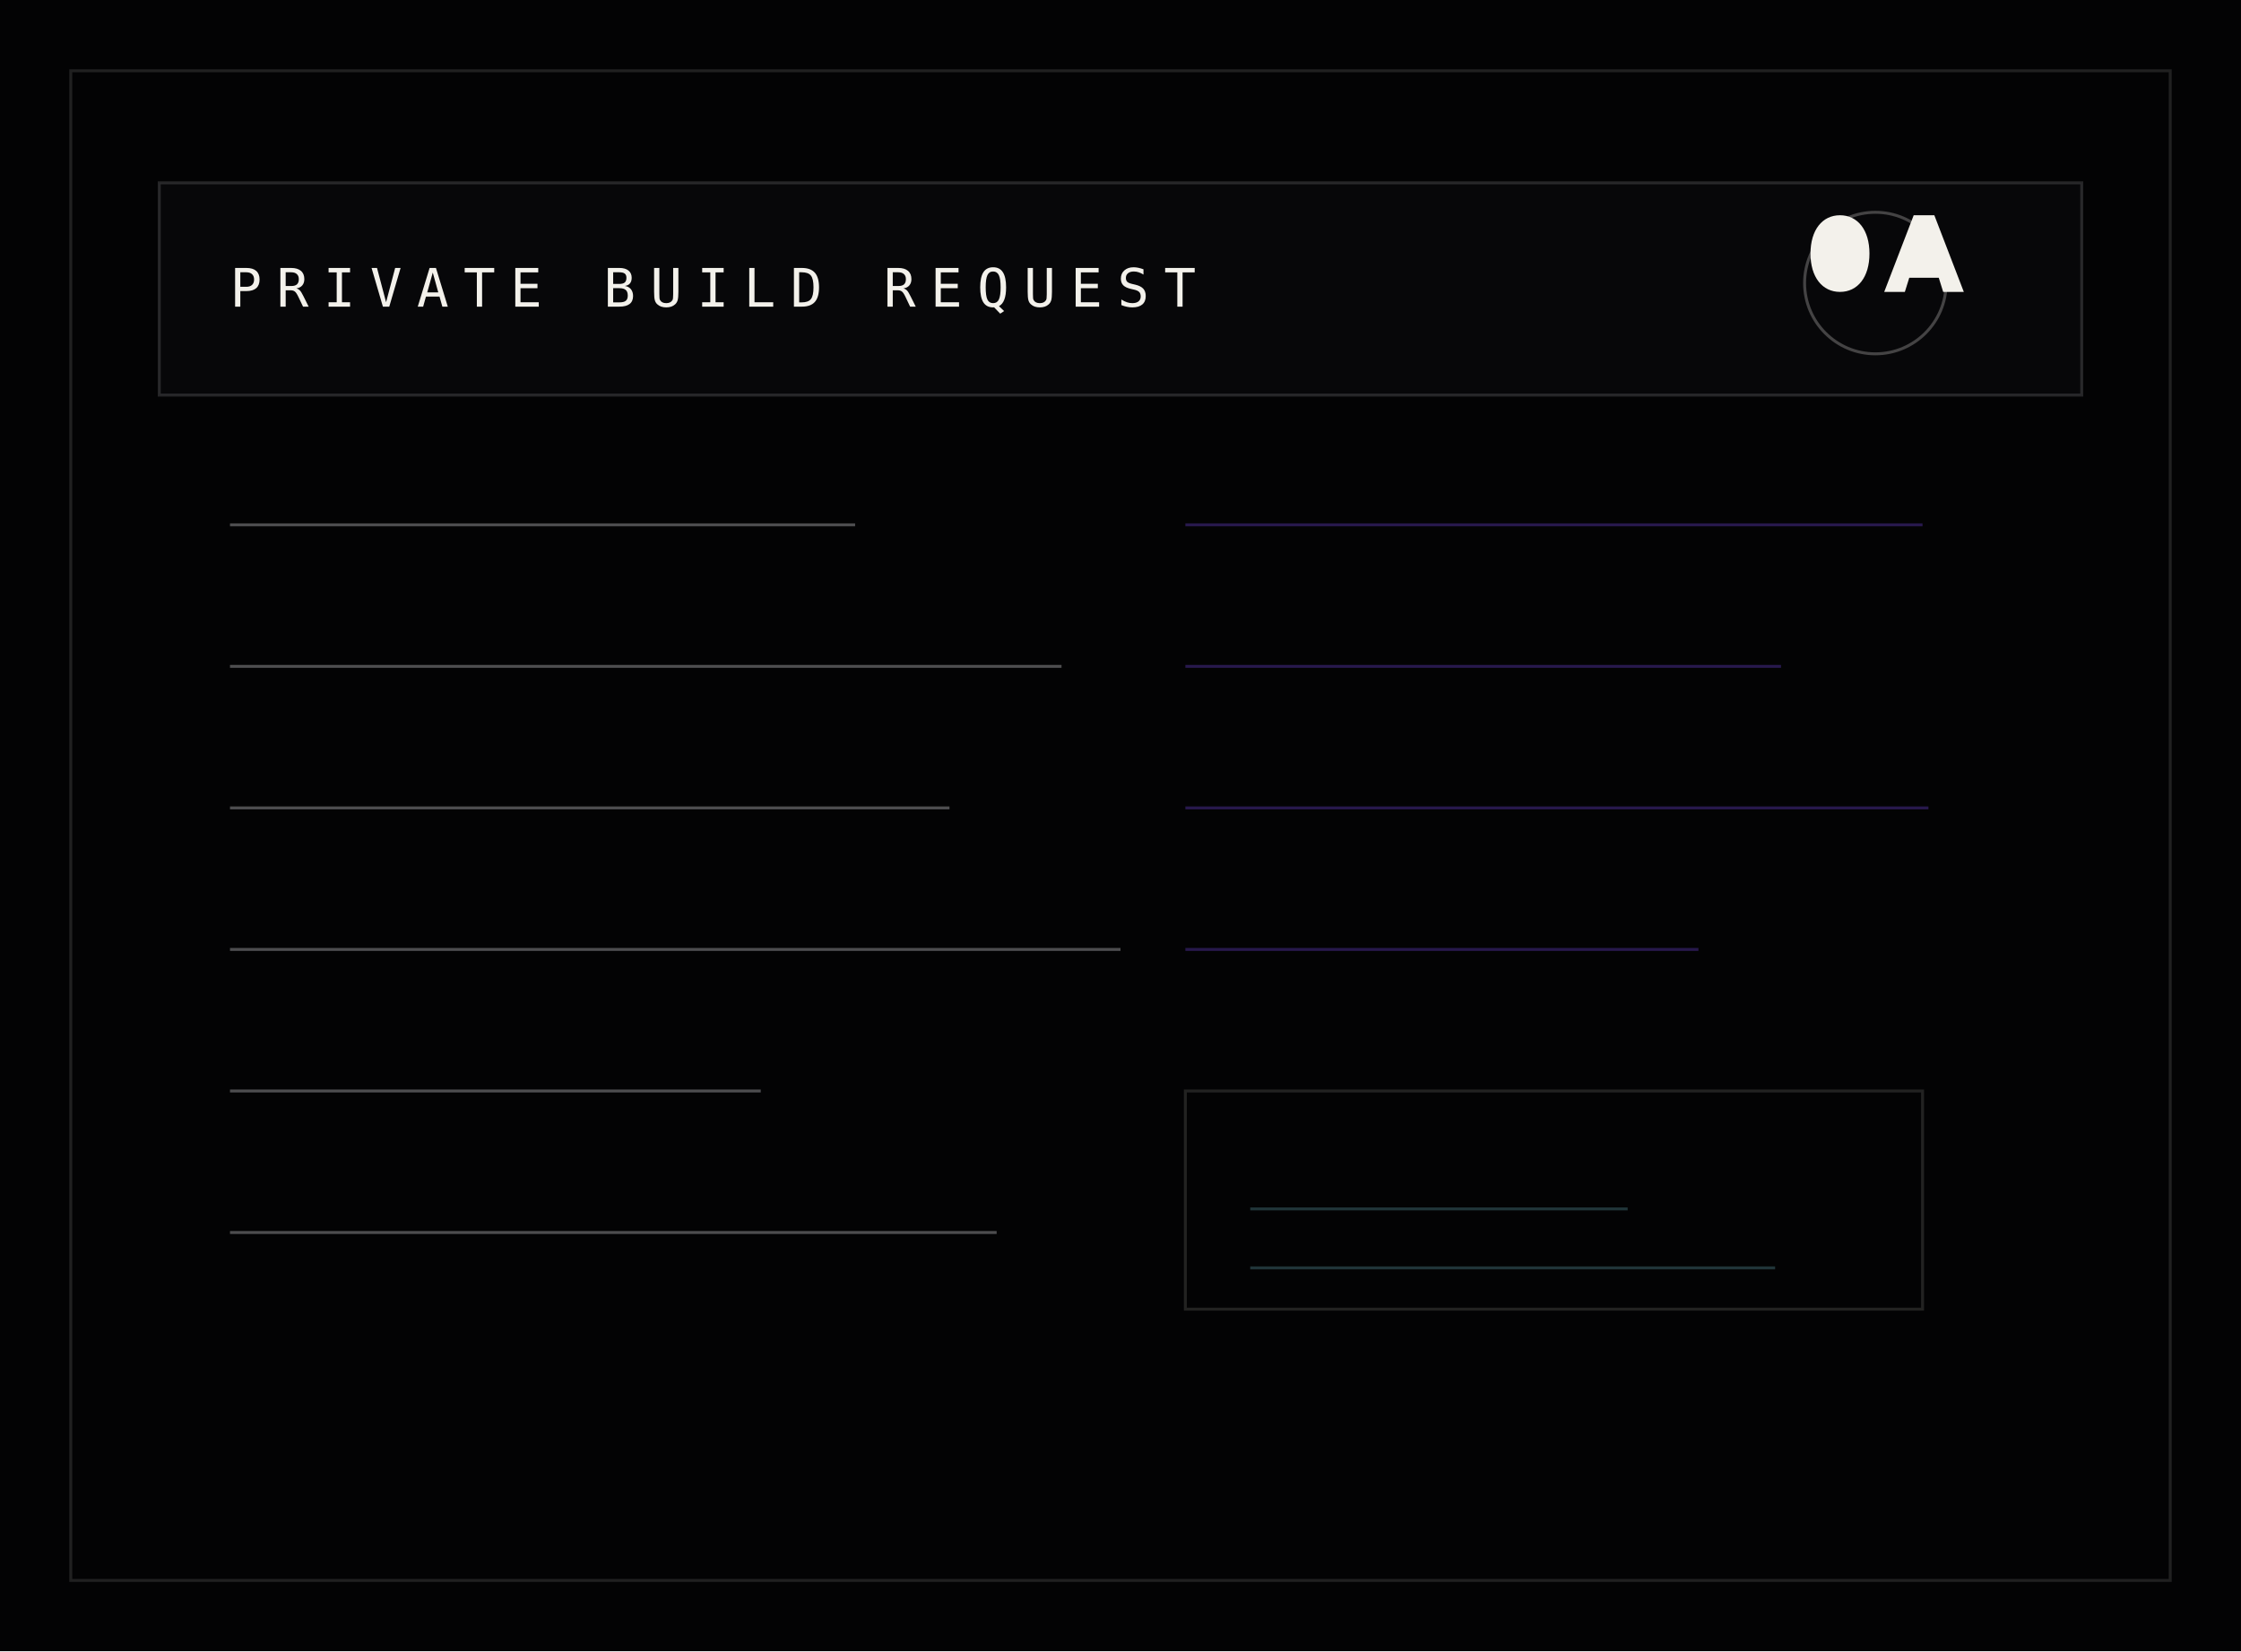
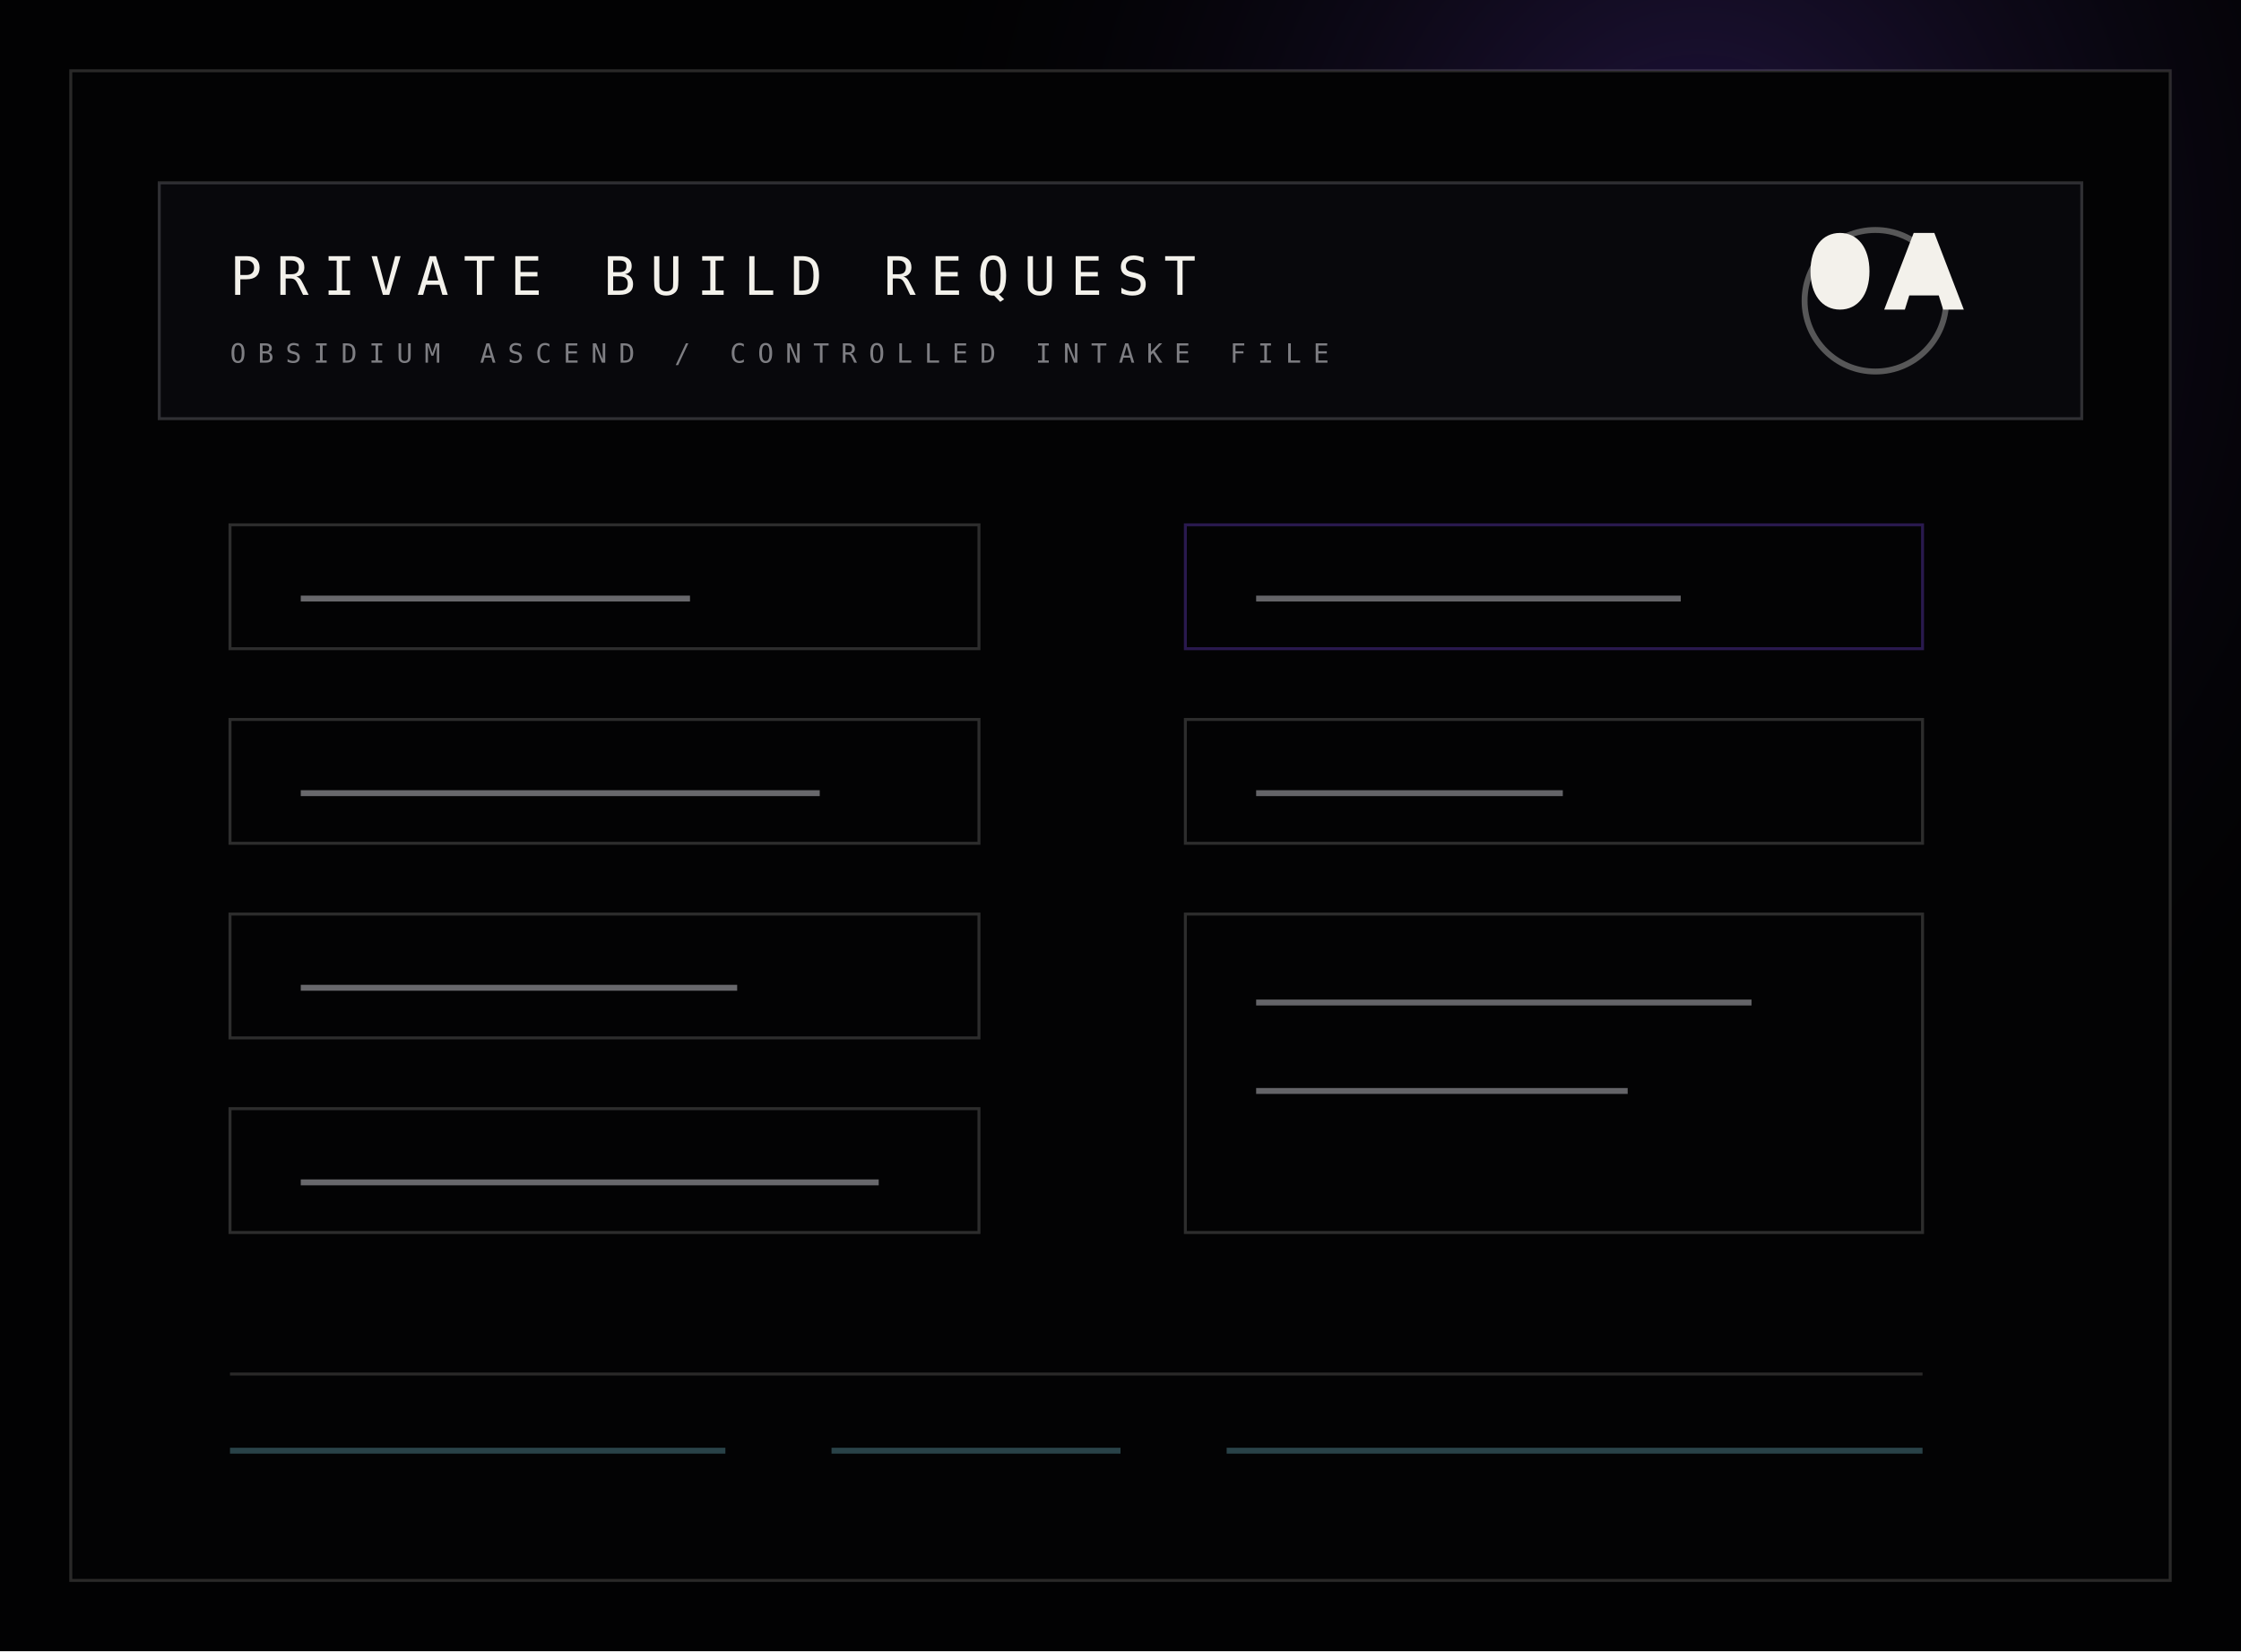
<svg xmlns="http://www.w3.org/2000/svg" width="760" height="560" viewBox="0 0 760 560" fill="none" role="img" aria-labelledby="title">
-   <rect width="760" height="560" fill="#030304" />
-   <rect x="24" y="24" width="712" height="512" stroke="#F3F1EB" stroke-opacity=".12" />
-   <rect x="54" y="62" width="652" height="72" fill="#070709" stroke="#C6C7CC" stroke-opacity=".18" />
-   <text x="78" y="104" fill="#F3F1EB" font-family="monospace" font-size="18" letter-spacing="5">PRIVATE BUILD REQUEST</text>
-   <path d="M78 178h212M78 226h282M78 274h244M78 322h302M78 370h180M78 418h260" stroke="#C6C7CC" stroke-opacity=".38" />
-   <path d="M402 178h250M402 226h202M402 274h252M402 322h174" stroke="#6F42D8" stroke-opacity=".34" />
-   <rect x="402" y="370" width="250" height="74" stroke="#F3F1EB" stroke-opacity=".13" />
-   <path d="M424 410h128M424 430h178" stroke="#7BC8D7" stroke-opacity=".25" />
-   <circle cx="636" cy="96" r="24" stroke="#F3F1EB" stroke-opacity=".26" />
-   <path d="M624 99c-6 0-10-5-10-13s4-13 10-13 10 5 10 13-4 13-10 13Zm22 0h-7l10-26h7l10 26h-7l-1.5-4.8h-10L646 99Z" fill="#F3F1EB" />
+   <defs>
+     <radialGradient id="v" cx="0" cy="0" r="1" gradientUnits="userSpaceOnUse" gradientTransform="translate(574 96) rotate(94) scale(340 280)">
+       <stop stop-color="#6F42D8" stop-opacity=".32" />
+       <stop offset="1" stop-color="#030304" stop-opacity="0" />
+     </radialGradient>
+   </defs>
+   <rect width="760" height="560" fill="#020203" />
+   <rect width="760" height="560" fill="url(#v)" />
+   <rect x="24" y="24" width="712" height="512" fill="#030304" stroke="#F3F1EB" stroke-opacity=".16" />
+   <rect x="54" y="62" width="652" height="80" fill="#08080C" stroke="#C6C7CC" stroke-opacity=".22" />
+   <text x="78" y="100" fill="#F3F1EB" font-family="monospace" font-size="18" letter-spacing="5">PRIVATE BUILD REQUEST</text>
+   <text x="78" y="123" fill="#C6C7CC" fill-opacity=".62" font-family="monospace" font-size="9" letter-spacing="4">OBSIDIUM ASCEND / CONTROLLED INTAKE FILE</text>
+   <rect x="78" y="178" width="254" height="42" stroke="#F3F1EB" stroke-opacity=".18" />
+   <rect x="78" y="244" width="254" height="42" stroke="#F3F1EB" stroke-opacity=".18" />
+   <rect x="78" y="310" width="254" height="42" stroke="#F3F1EB" stroke-opacity=".18" />
+   <rect x="78" y="376" width="254" height="42" stroke="#F3F1EB" stroke-opacity=".18" />
+   <path d="M102 203h132M102 269h176M102 335h148M102 401h196" stroke="#C6C7CC" stroke-opacity=".52" stroke-width="2" />
+   <rect x="402" y="178" width="250" height="42" stroke="#6F42D8" stroke-opacity=".35" />
+   <rect x="402" y="244" width="250" height="42" stroke="#F3F1EB" stroke-opacity=".18" />
+   <rect x="402" y="310" width="250" height="108" stroke="#F3F1EB" stroke-opacity=".18" />
+   <path d="M426 203h144M426 269h104M426 340h168M426 370h126" stroke="#C6C7CC" stroke-opacity=".5" stroke-width="2" />
+   <path d="M78 466h574" stroke="#F3F1EB" stroke-opacity=".16" />
+   <path d="M78 492h168M282 492h98M416 492h236" stroke="#7BC8D7" stroke-opacity=".32" stroke-width="2" />
+   <circle cx="636" cy="102" r="24" stroke="#F3F1EB" stroke-opacity=".34" stroke-width="2" />
+   <path d="M624 105c-6 0-10-5-10-13s4-13 10-13 10 5 10 13-4 13-10 13Zm22 0h-7l10-26h7l10 26h-7l-1.5-4.8h-10L646 105Z" fill="#F3F1EB" />
</svg>
